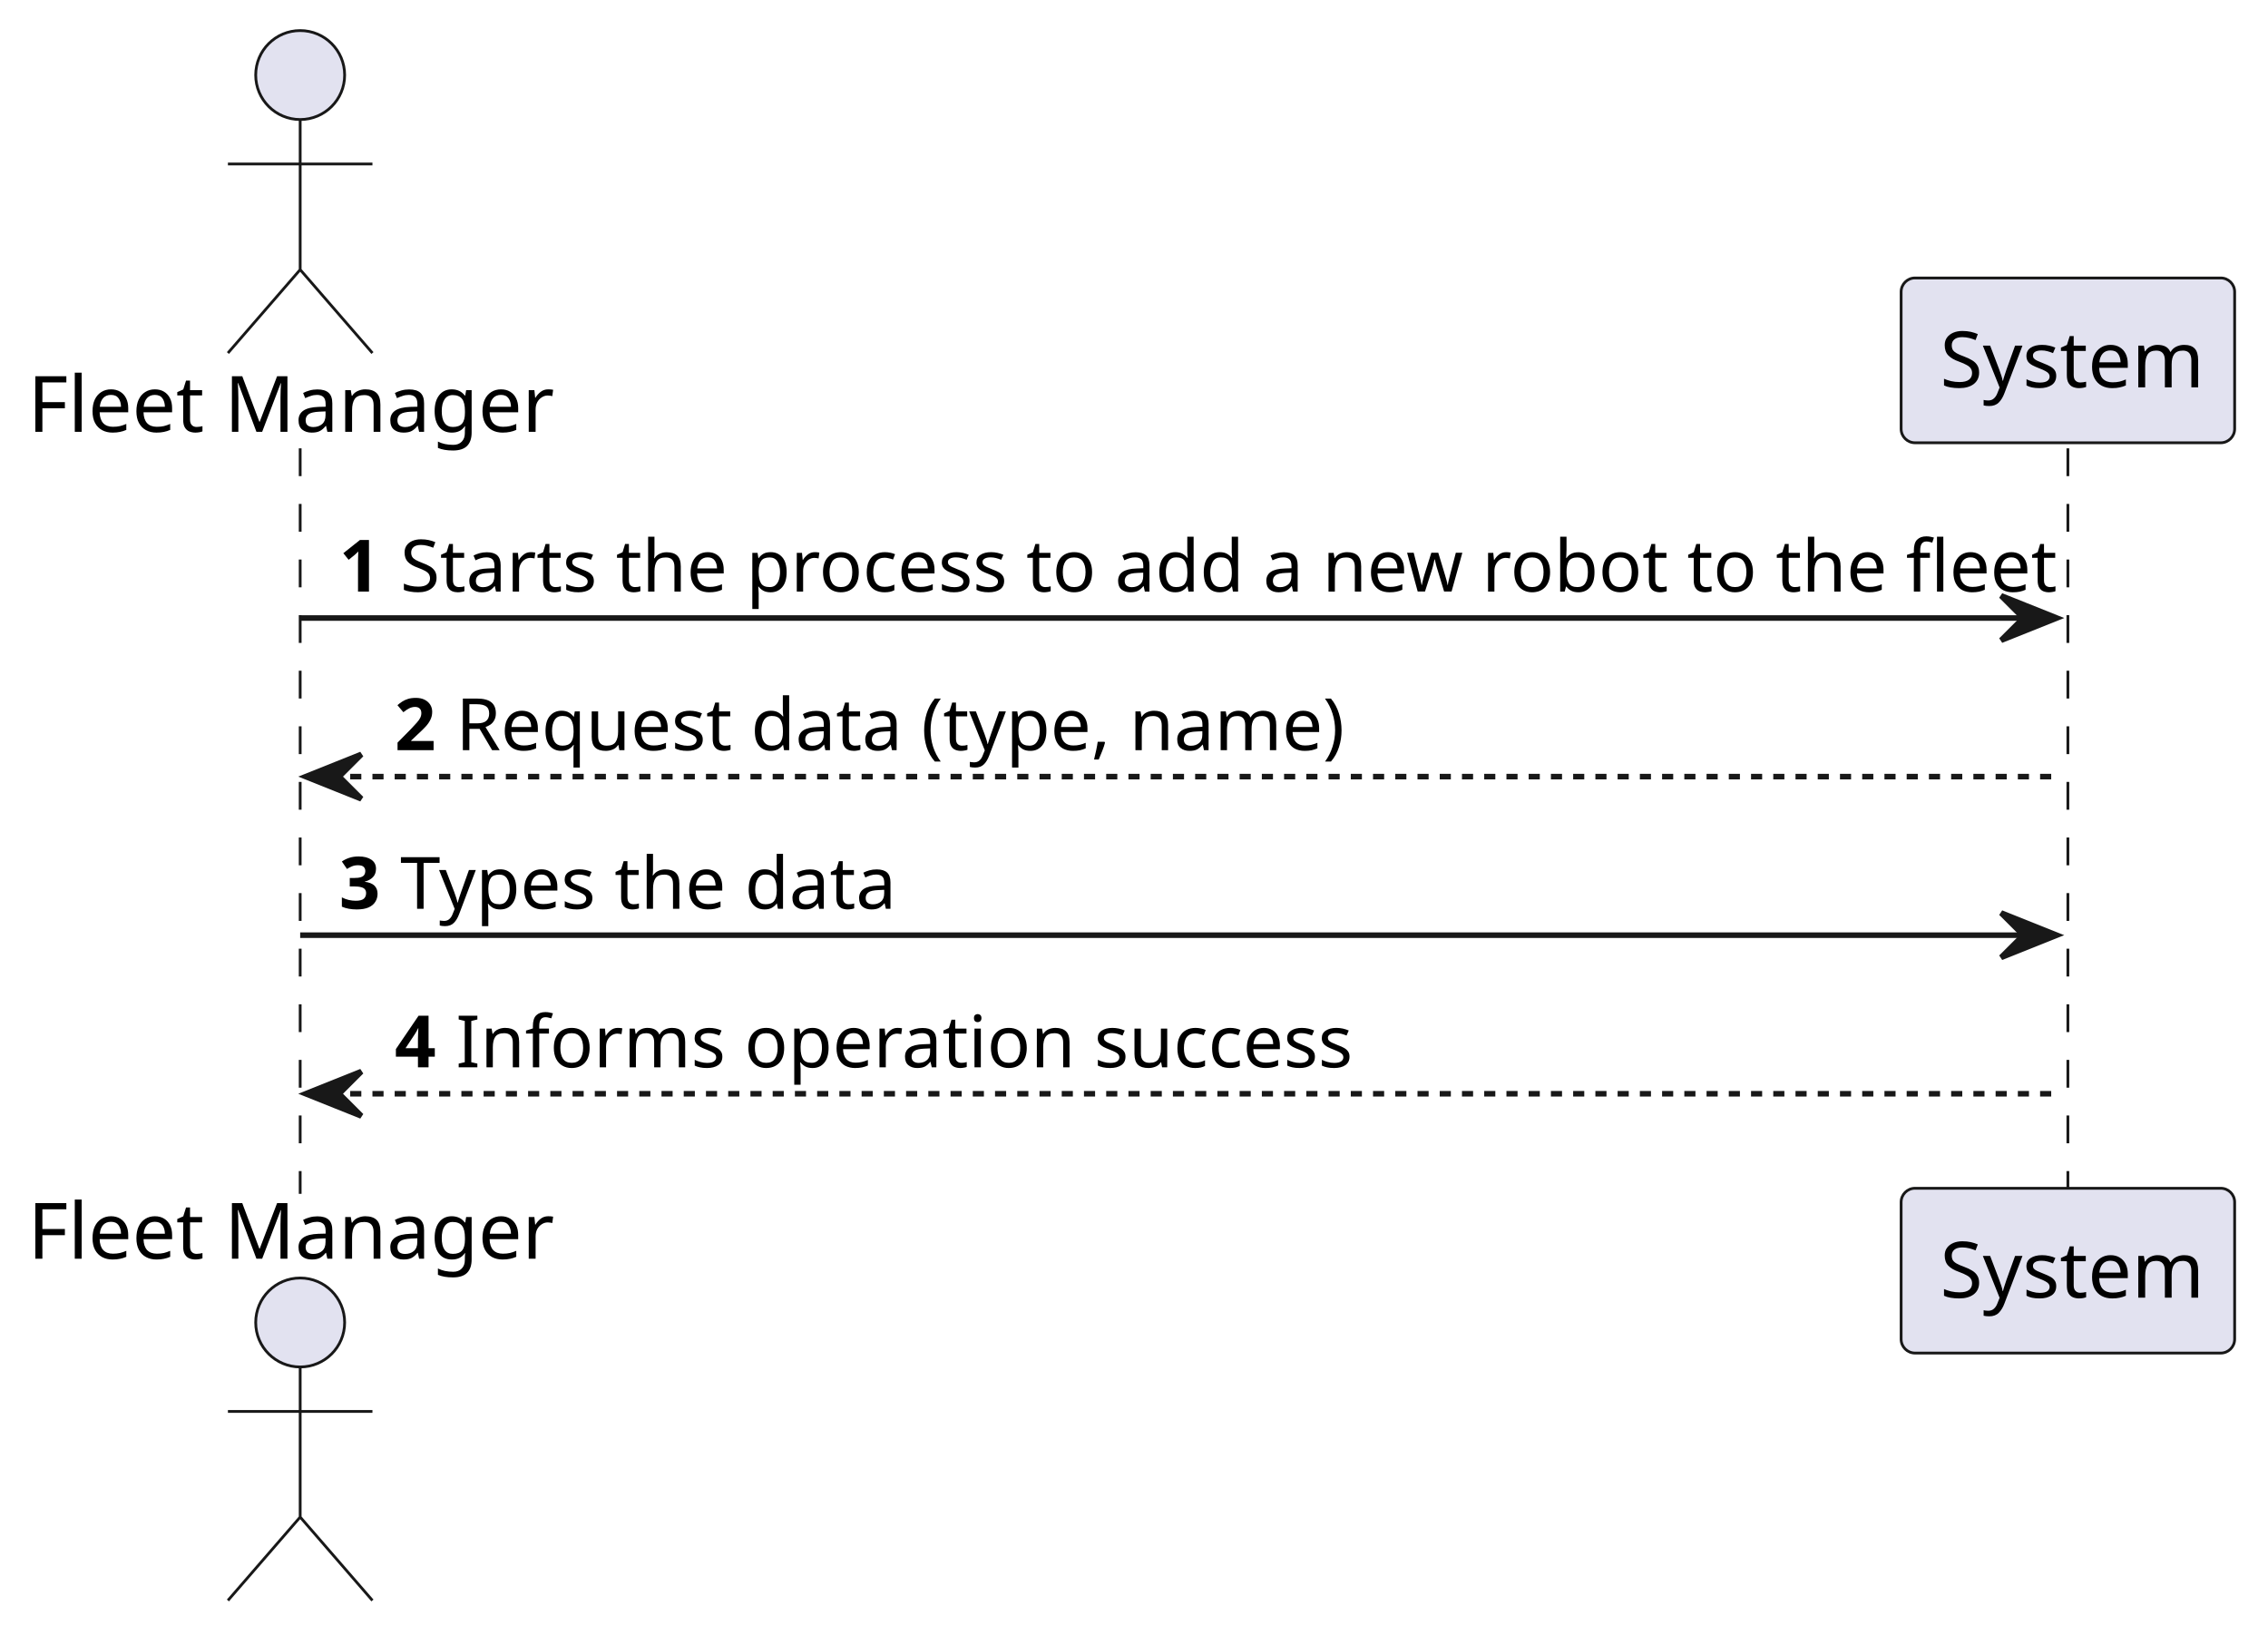
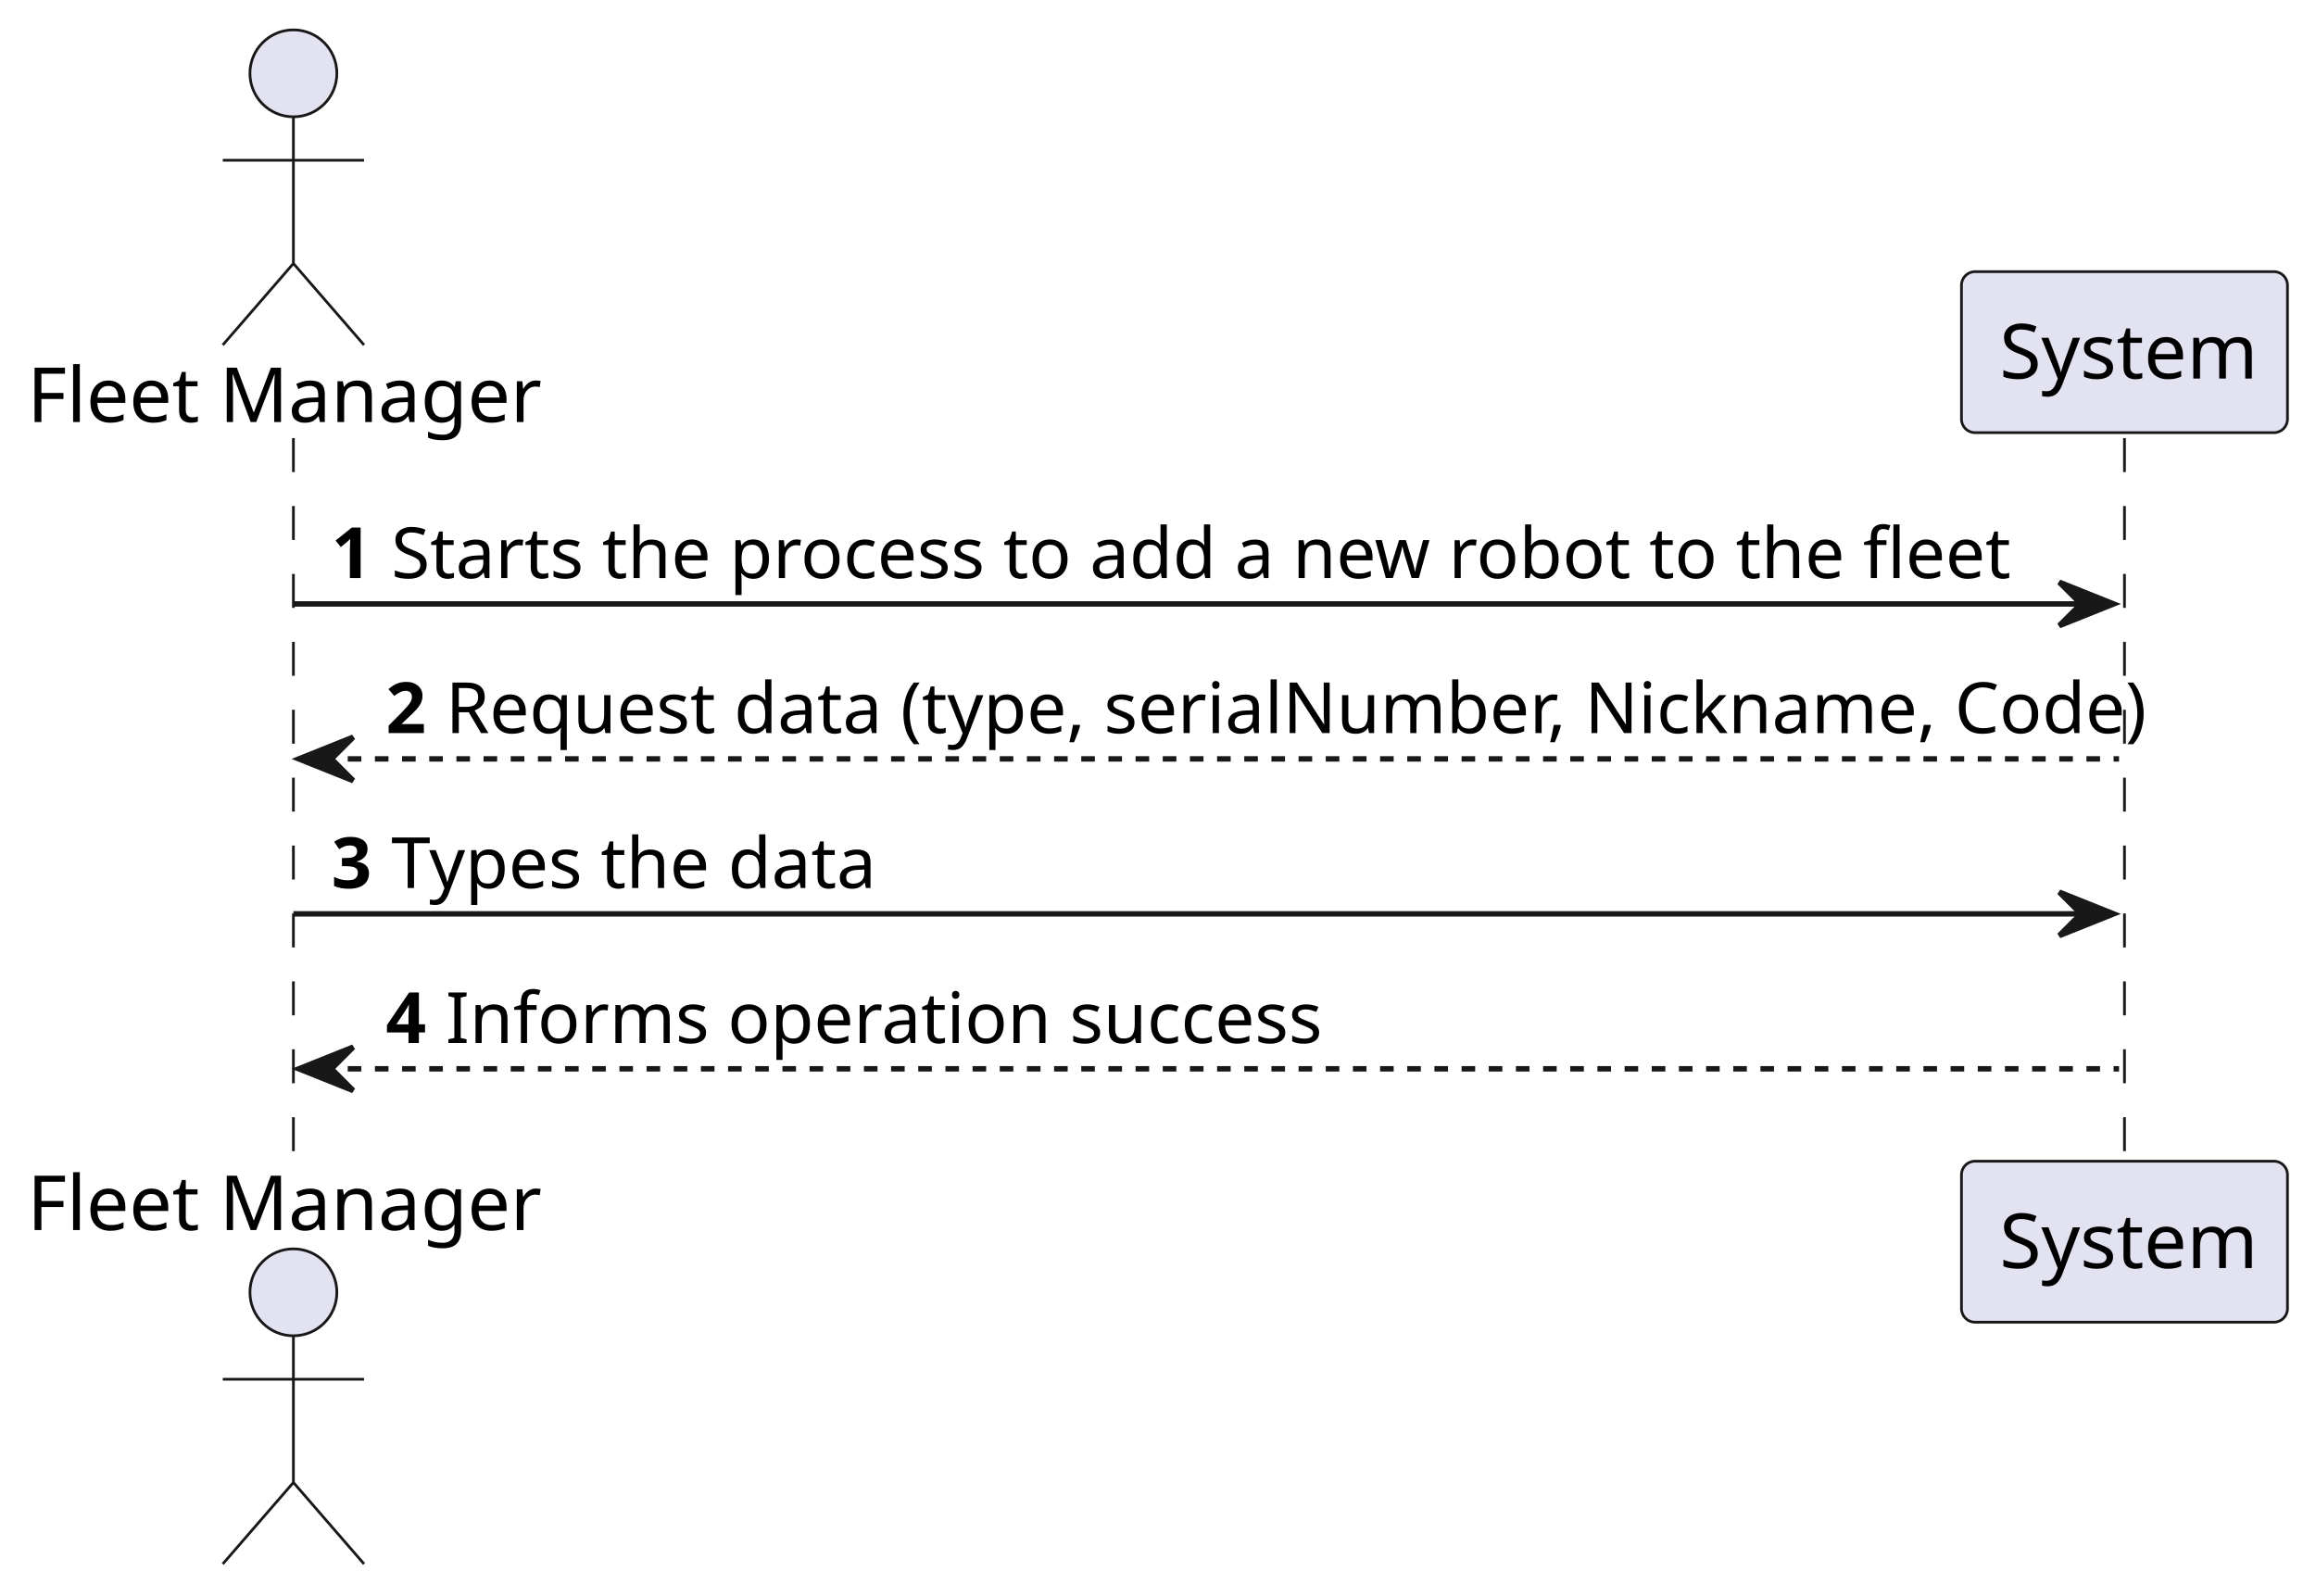
- <svg xmlns="http://www.w3.org/2000/svg" contentStyleType="text/css" height="294px" preserveAspectRatio="none" style="width:408px;height:294px;background:#FFFFFF;" version="1.1" viewBox="0 0 408 294" width="408px" zoomAndPan="magnify">
+ <svg xmlns="http://www.w3.org/2000/svg" contentStyleType="text/css" height="235.2px" preserveAspectRatio="none" style="width:341px;height:235px;background:#FFFFFF;" version="1.1" viewBox="0 0 341 235" width="341.6px" zoomAndPan="magnify">
  <defs />
  <g>
-     <line style="stroke:#181818;stroke-width:0.5;stroke-dasharray:5.0,5.0;" x1="54" x2="54" y1="80.641" y2="214.734" />
-     <line style="stroke:#181818;stroke-width:0.5;stroke-dasharray:5.0,5.0;" x1="372" x2="372" y1="80.641" y2="214.734" />
-     <text fill="#000000" font-family="sans-serif" font-size="14" lengthAdjust="spacing" textLength="92" x="5" y="77.674">Fleet Manager</text>
-     <ellipse cx="54" cy="13.5" fill="#E2E2F0" rx="8" ry="8" style="stroke:#181818;stroke-width:0.5;" />
-     <path d="M54,21.5 L54,48.5 M41,29.5 L67,29.5 M54,48.5 L41,63.5 M54,48.5 L67,63.5 " fill="none" style="stroke:#181818;stroke-width:0.5;" />
-     <text fill="#000000" font-family="sans-serif" font-size="14" lengthAdjust="spacing" textLength="92" x="5" y="226.408">Fleet Manager</text>
-     <ellipse cx="54" cy="237.875" fill="#E2E2F0" rx="8" ry="8" style="stroke:#181818;stroke-width:0.5;" />
-     <path d="M54,245.875 L54,272.875 M41,253.875 L67,253.875 M54,272.875 L41,287.875 M54,272.875 L67,287.875 " fill="none" style="stroke:#181818;stroke-width:0.5;" />
-     <rect fill="#E2E2F0" height="29.641" rx="2.5" ry="2.5" style="stroke:#181818;stroke-width:0.5;" width="60" x="342" y="50" />
-     <text fill="#000000" font-family="sans-serif" font-size="14" lengthAdjust="spacing" textLength="46" x="349" y="69.674">System</text>
-     <rect fill="#E2E2F0" height="29.641" rx="2.5" ry="2.5" style="stroke:#181818;stroke-width:0.5;" width="60" x="342" y="213.734" />
-     <text fill="#000000" font-family="sans-serif" font-size="14" lengthAdjust="spacing" textLength="46" x="349" y="233.408">System</text>
-     <polygon fill="#181818" points="360,107.164,370,111.164,360,115.164,364,111.164" style="stroke:#181818;stroke-width:1.0;" />
-     <line style="stroke:#181818;stroke-width:1.0;" x1="54" x2="366" y1="111.164" y2="111.164" />
-     <text fill="#000000" font-family="sans-serif" font-size="13" font-weight="bold" lengthAdjust="spacing" textLength="7" x="61" y="106.409">1</text>
-     <text fill="#000000" font-family="sans-serif" font-size="13" lengthAdjust="spacing" textLength="283" x="72" y="106.409">Starts the process to add a new robot to the fleet</text>
-     <polygon fill="#181818" points="65,135.688,55,139.688,65,143.688,61,139.688" style="stroke:#181818;stroke-width:1.0;" />
-     <line style="stroke:#181818;stroke-width:1.0;stroke-dasharray:2.0,2.0;" x1="59" x2="371" y1="139.688" y2="139.688" />
-     <text fill="#000000" font-family="sans-serif" font-size="13" font-weight="bold" lengthAdjust="spacing" textLength="7" x="71" y="134.933">2</text>
-     <text fill="#000000" font-family="sans-serif" font-size="13" lengthAdjust="spacing" textLength="154" x="82" y="134.933">Request data (type, name)</text>
-     <polygon fill="#181818" points="360,164.211,370,168.211,360,172.211,364,168.211" style="stroke:#181818;stroke-width:1.0;" />
-     <line style="stroke:#181818;stroke-width:1.0;" x1="54" x2="366" y1="168.211" y2="168.211" />
-     <text fill="#000000" font-family="sans-serif" font-size="13" font-weight="bold" lengthAdjust="spacing" textLength="7" x="61" y="163.456">3</text>
-     <text fill="#000000" font-family="sans-serif" font-size="13" lengthAdjust="spacing" textLength="86" x="72" y="163.456">Types the data</text>
-     <polygon fill="#181818" points="65,192.734,55,196.734,65,200.734,61,196.734" style="stroke:#181818;stroke-width:1.0;" />
-     <line style="stroke:#181818;stroke-width:1.0;stroke-dasharray:2.0,2.0;" x1="59" x2="371" y1="196.734" y2="196.734" />
-     <text fill="#000000" font-family="sans-serif" font-size="13" font-weight="bold" lengthAdjust="spacing" textLength="7" x="71" y="191.98">4</text>
-     <text fill="#000000" font-family="sans-serif" font-size="13" lengthAdjust="spacing" textLength="152" x="82" y="191.98">Informs operation success</text>
+     <line style="stroke:#181818;stroke-width:0.4;stroke-dasharray:5.0,5.0;" x1="43.2" x2="43.2" y1="64.513" y2="171.787" />
+     <line style="stroke:#181818;stroke-width:0.4;stroke-dasharray:5.0,5.0;" x1="312.8" x2="312.8" y1="64.513" y2="171.787" />
+     <text fill="#000000" font-family="sans-serif" font-size="11.2" lengthAdjust="spacing" textLength="73.6" x="4" y="62.139">Fleet Manager</text>
+     <ellipse cx="43.2" cy="10.8" fill="#E2E2F0" rx="6.4" ry="6.4" style="stroke:#181818;stroke-width:0.4;" />
+     <path d="M43.2,17.2 L43.2,38.8 M32.8,23.6 L53.6,23.6 M43.2,38.8 L32.8,50.8 M43.2,38.8 L53.6,50.8 " fill="none" style="stroke:#181818;stroke-width:0.4;" />
+     <text fill="#000000" font-family="sans-serif" font-size="11.2" lengthAdjust="spacing" textLength="73.6" x="4" y="181.127">Fleet Manager</text>
+     <ellipse cx="43.2" cy="190.3" fill="#E2E2F0" rx="6.4" ry="6.4" style="stroke:#181818;stroke-width:0.4;" />
+     <path d="M43.2,196.7 L43.2,218.3 M32.8,203.1 L53.6,203.1 M43.2,218.3 L32.8,230.3 M43.2,218.3 L53.6,230.3 " fill="none" style="stroke:#181818;stroke-width:0.4;" />
+     <rect fill="#E2E2F0" height="23.712" rx="2" ry="2" style="stroke:#181818;stroke-width:0.4;" width="48" x="288.8" y="40" />
+     <text fill="#000000" font-family="sans-serif" font-size="11.2" lengthAdjust="spacing" textLength="36.8" x="294.4" y="55.739">System</text>
+     <rect fill="#E2E2F0" height="23.712" rx="2" ry="2" style="stroke:#181818;stroke-width:0.4;" width="48" x="288.8" y="170.988" />
+     <text fill="#000000" font-family="sans-serif" font-size="11.2" lengthAdjust="spacing" textLength="36.8" x="294.4" y="186.727">System</text>
+     <polygon fill="#181818" points="303.2,85.731,311.2,88.931,303.2,92.131,306.4,88.931" style="stroke:#181818;stroke-width:0.8;" />
+     <line style="stroke:#181818;stroke-width:0.8;" x1="43.2" x2="308" y1="88.931" y2="88.931" />
+     <text fill="#000000" font-family="sans-serif" font-size="10.4" font-weight="bold" lengthAdjust="spacing" textLength="5.6" x="48.8" y="85.127">1</text>
+     <text fill="#000000" font-family="sans-serif" font-size="10.4" lengthAdjust="spacing" textLength="226.4" x="57.6" y="85.127">Starts the process to add a new robot to the fleet</text>
+     <polygon fill="#181818" points="52,108.55,44,111.75,52,114.95,48.8,111.75" style="stroke:#181818;stroke-width:0.8;" />
+     <line style="stroke:#181818;stroke-width:0.8;stroke-dasharray:2.0,2.0;" x1="47.2" x2="312" y1="111.75" y2="111.75" />
+     <text fill="#000000" font-family="sans-serif" font-size="10.4" font-weight="bold" lengthAdjust="spacing" textLength="5.6" x="56.8" y="107.946">2</text>
+     <text fill="#000000" font-family="sans-serif" font-size="10.4" lengthAdjust="spacing" textLength="241.6" x="65.6" y="107.946">Request data (type, serialNumber, Nickname, Code)</text>
+     <polygon fill="#181818" points="303.2,131.369,311.2,134.569,303.2,137.769,306.4,134.569" style="stroke:#181818;stroke-width:0.8;" />
+     <line style="stroke:#181818;stroke-width:0.8;" x1="43.2" x2="308" y1="134.569" y2="134.569" />
+     <text fill="#000000" font-family="sans-serif" font-size="10.4" font-weight="bold" lengthAdjust="spacing" textLength="5.6" x="48.8" y="130.765">3</text>
+     <text fill="#000000" font-family="sans-serif" font-size="10.4" lengthAdjust="spacing" textLength="68.8" x="57.6" y="130.765">Types the data</text>
+     <polygon fill="#181818" points="52,154.188,44,157.387,52,160.588,48.8,157.387" style="stroke:#181818;stroke-width:0.8;" />
+     <line style="stroke:#181818;stroke-width:0.8;stroke-dasharray:2.0,2.0;" x1="47.2" x2="312" y1="157.387" y2="157.387" />
+     <text fill="#000000" font-family="sans-serif" font-size="10.4" font-weight="bold" lengthAdjust="spacing" textLength="5.6" x="56.8" y="153.584">4</text>
+     <text fill="#000000" font-family="sans-serif" font-size="10.4" lengthAdjust="spacing" textLength="121.6" x="65.6" y="153.584">Informs operation success</text>
  </g>
</svg>
